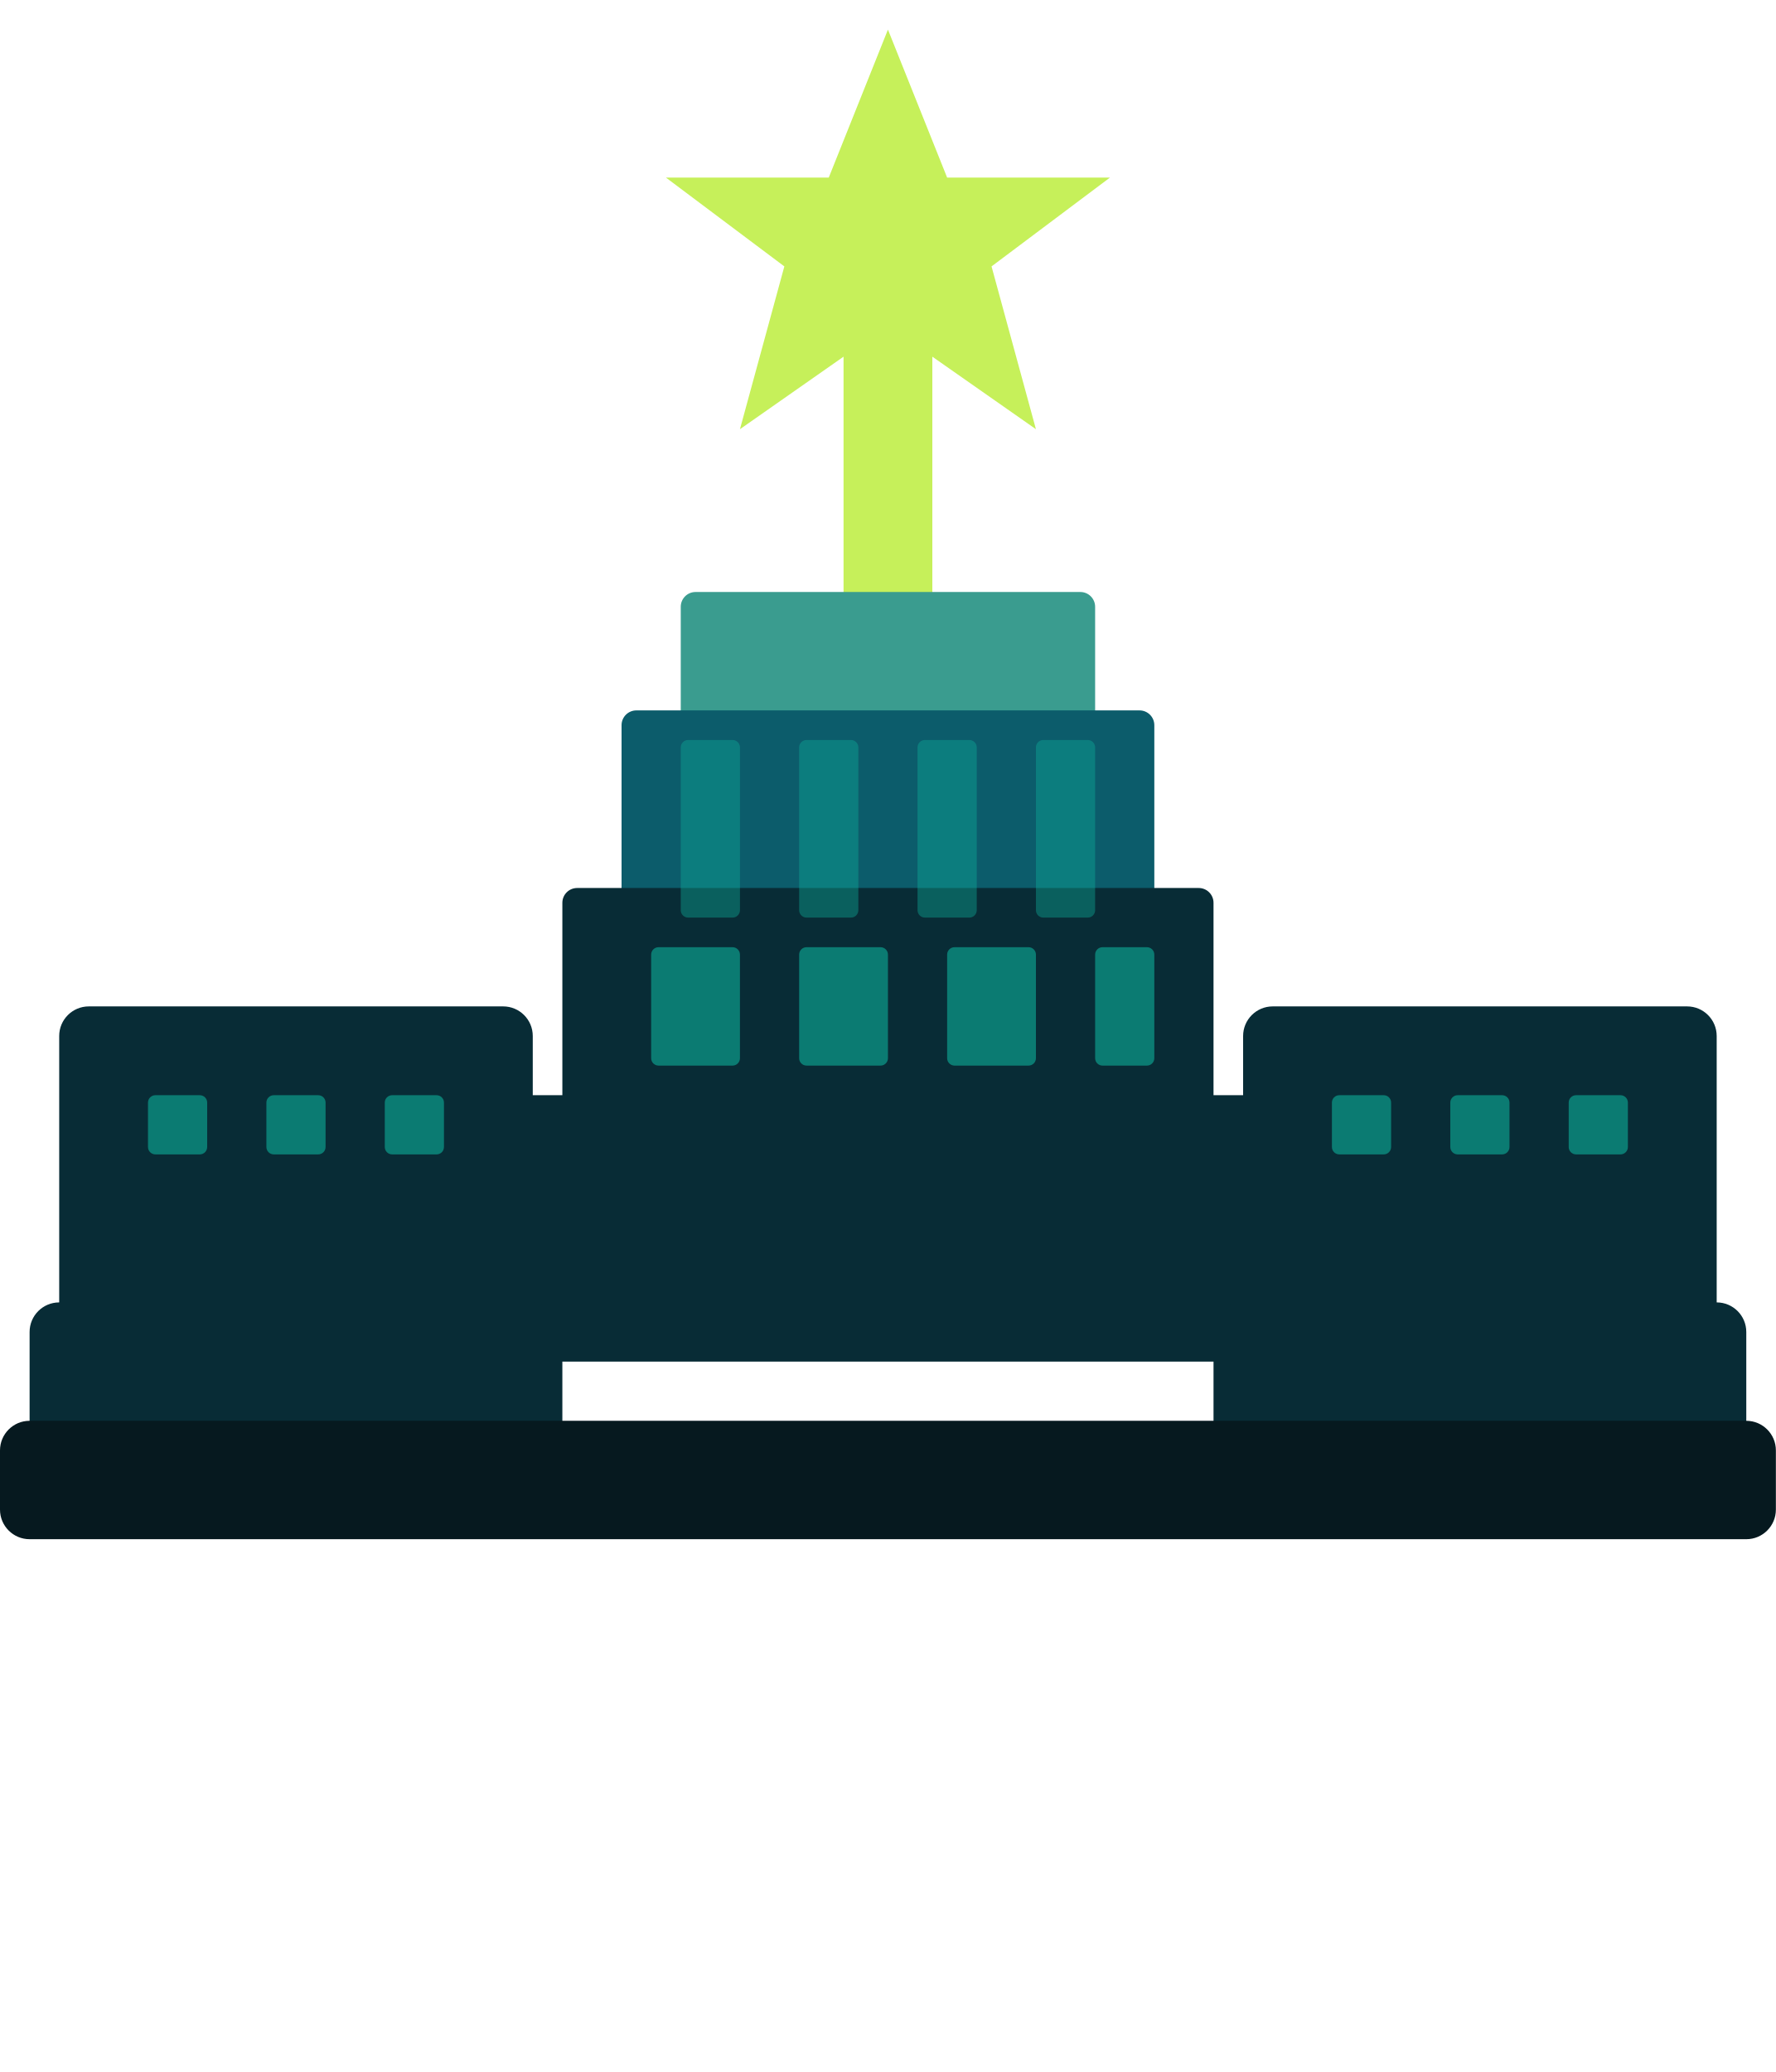
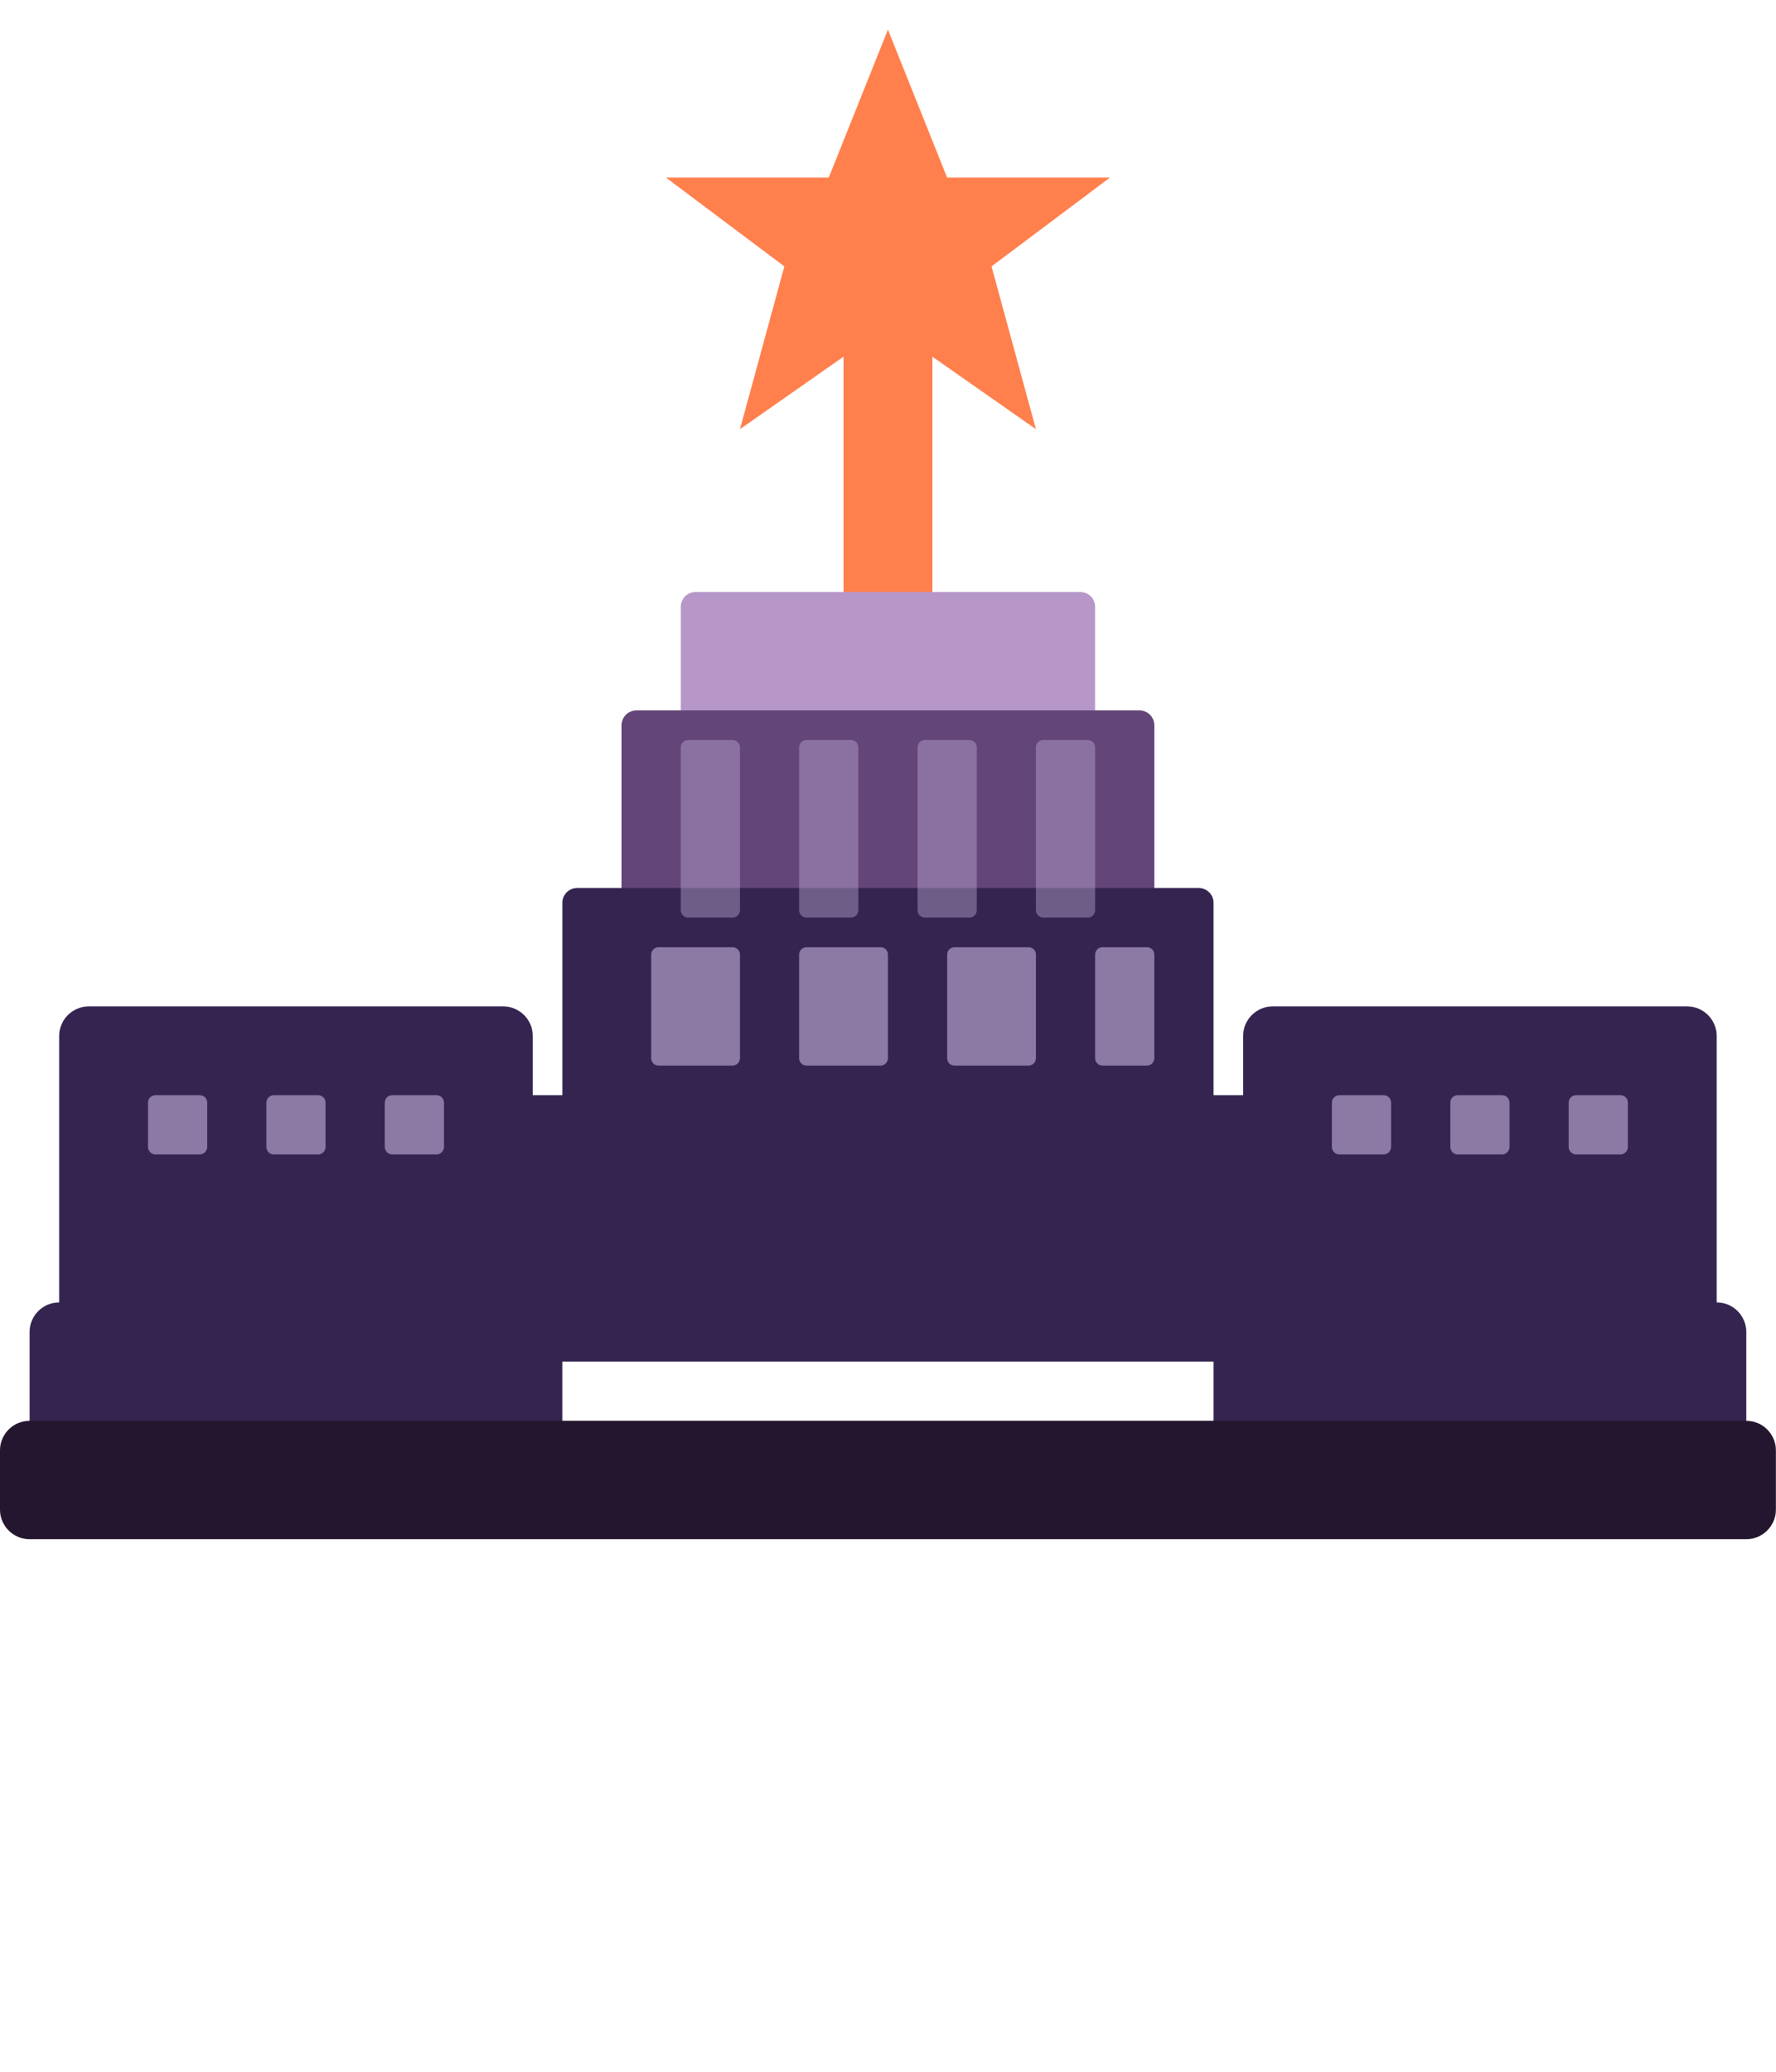
<svg xmlns="http://www.w3.org/2000/svg" viewBox="0 0 120 140" fill="none">
-   <polygon points="60,2 64,12 75,12 67,18 70,29 60,22 50,29 53,18 45,12 56,12" fill="#c6f05a" />
-   <rect x="57" y="12" width="6" height="30" fill="#c6f05a" />
-   <rect x="46" y="40" width="28" height="10" rx="1" fill="#3a9c8f" />
-   <rect x="42" y="48" width="36" height="14" rx="1" fill="#0c5c6b" />
-   <rect x="38" y="60" width="44" height="16" rx="1" fill="#082c36" />
-   <rect x="34" y="74" width="52" height="18" rx="2" fill="#082c36" />
-   <rect x="4" y="68" width="32" height="24" rx="2" fill="#082c36" />
-   <rect x="2" y="88" width="36" height="10" rx="2" fill="#082c36" />
-   <rect x="84" y="68" width="32" height="24" rx="2" fill="#082c36" />
-   <rect x="82" y="88" width="36" height="10" rx="2" fill="#082c36" />
-   <rect x="0" y="96" width="120" height="8" rx="2" fill="#06191f" />
-   <rect x="10" y="74" width="4" height="4" rx="0.5" fill="#0daf9a" opacity="0.6" />
-   <rect x="18" y="74" width="4" height="4" rx="0.5" fill="#0daf9a" opacity="0.6" />
-   <rect x="26" y="74" width="4" height="4" rx="0.5" fill="#0daf9a" opacity="0.6" />
-   <rect x="90" y="74" width="4" height="4" rx="0.5" fill="#0daf9a" opacity="0.6" />
-   <rect x="98" y="74" width="4" height="4" rx="0.5" fill="#0daf9a" opacity="0.6" />
-   <rect x="106" y="74" width="4" height="4" rx="0.5" fill="#0daf9a" opacity="0.6" />
-   <rect x="44" y="64" width="6" height="8" rx="0.5" fill="#0daf9a" opacity="0.6" />
-   <rect x="54" y="64" width="6" height="8" rx="0.5" fill="#0daf9a" opacity="0.6" />
-   <rect x="64" y="64" width="6" height="8" rx="0.5" fill="#0daf9a" opacity="0.6" />
-   <rect x="74" y="64" width="4" height="8" rx="0.5" fill="#0daf9a" opacity="0.6" />
-   <rect x="46" y="50" width="4" height="12" rx="0.5" fill="#0daf9a" opacity="0.4" />
-   <rect x="54" y="50" width="4" height="12" rx="0.5" fill="#0daf9a" opacity="0.4" />
-   <rect x="62" y="50" width="4" height="12" rx="0.5" fill="#0daf9a" opacity="0.4" />
-   <rect x="70" y="50" width="4" height="12" rx="0.5" fill="#0daf9a" opacity="0.4" />
+   <polygon points="60,2 64,12 75,12 67,18 70,29 60,22 50,29 53,18 45,12 56,12" fill="#ff804d" />
+   <rect x="57" y="12" width="6" height="30" fill="#ff804d" />
+   <rect x="46" y="40" width="28" height="10" rx="1" fill="#b697c8" />
+   <rect x="42" y="48" width="36" height="14" rx="1" fill="#644579" />
+   <rect x="38" y="60" width="44" height="16" rx="1" fill="#34244f" />
+   <rect x="34" y="74" width="52" height="18" rx="2" fill="#34244f" />
+   <rect x="4" y="68" width="32" height="24" rx="2" fill="#34244f" />
+   <rect x="2" y="88" width="36" height="10" rx="2" fill="#34244f" />
+   <rect x="84" y="68" width="32" height="24" rx="2" fill="#34244f" />
+   <rect x="82" y="88" width="36" height="10" rx="2" fill="#34244f" />
+   <rect x="0" y="96" width="120" height="8" rx="2" fill="#25162f" />
+   <rect x="10" y="74" width="4" height="4" rx="0.5" fill="#c6b4dc" opacity="0.6" />
+   <rect x="18" y="74" width="4" height="4" rx="0.5" fill="#c6b4dc" opacity="0.6" />
+   <rect x="26" y="74" width="4" height="4" rx="0.5" fill="#c6b4dc" opacity="0.6" />
+   <rect x="90" y="74" width="4" height="4" rx="0.5" fill="#c6b4dc" opacity="0.6" />
+   <rect x="98" y="74" width="4" height="4" rx="0.5" fill="#c6b4dc" opacity="0.6" />
+   <rect x="106" y="74" width="4" height="4" rx="0.5" fill="#c6b4dc" opacity="0.6" />
+   <rect x="44" y="64" width="6" height="8" rx="0.5" fill="#c6b4dc" opacity="0.6" />
+   <rect x="54" y="64" width="6" height="8" rx="0.5" fill="#c6b4dc" opacity="0.6" />
+   <rect x="64" y="64" width="6" height="8" rx="0.5" fill="#c6b4dc" opacity="0.6" />
+   <rect x="74" y="64" width="4" height="8" rx="0.5" fill="#c6b4dc" opacity="0.6" />
+   <rect x="46" y="50" width="4" height="12" rx="0.5" fill="#c6b4dc" opacity="0.4" />
+   <rect x="54" y="50" width="4" height="12" rx="0.5" fill="#c6b4dc" opacity="0.4" />
+   <rect x="62" y="50" width="4" height="12" rx="0.5" fill="#c6b4dc" opacity="0.4" />
+   <rect x="70" y="50" width="4" height="12" rx="0.5" fill="#c6b4dc" opacity="0.4" />
</svg>
